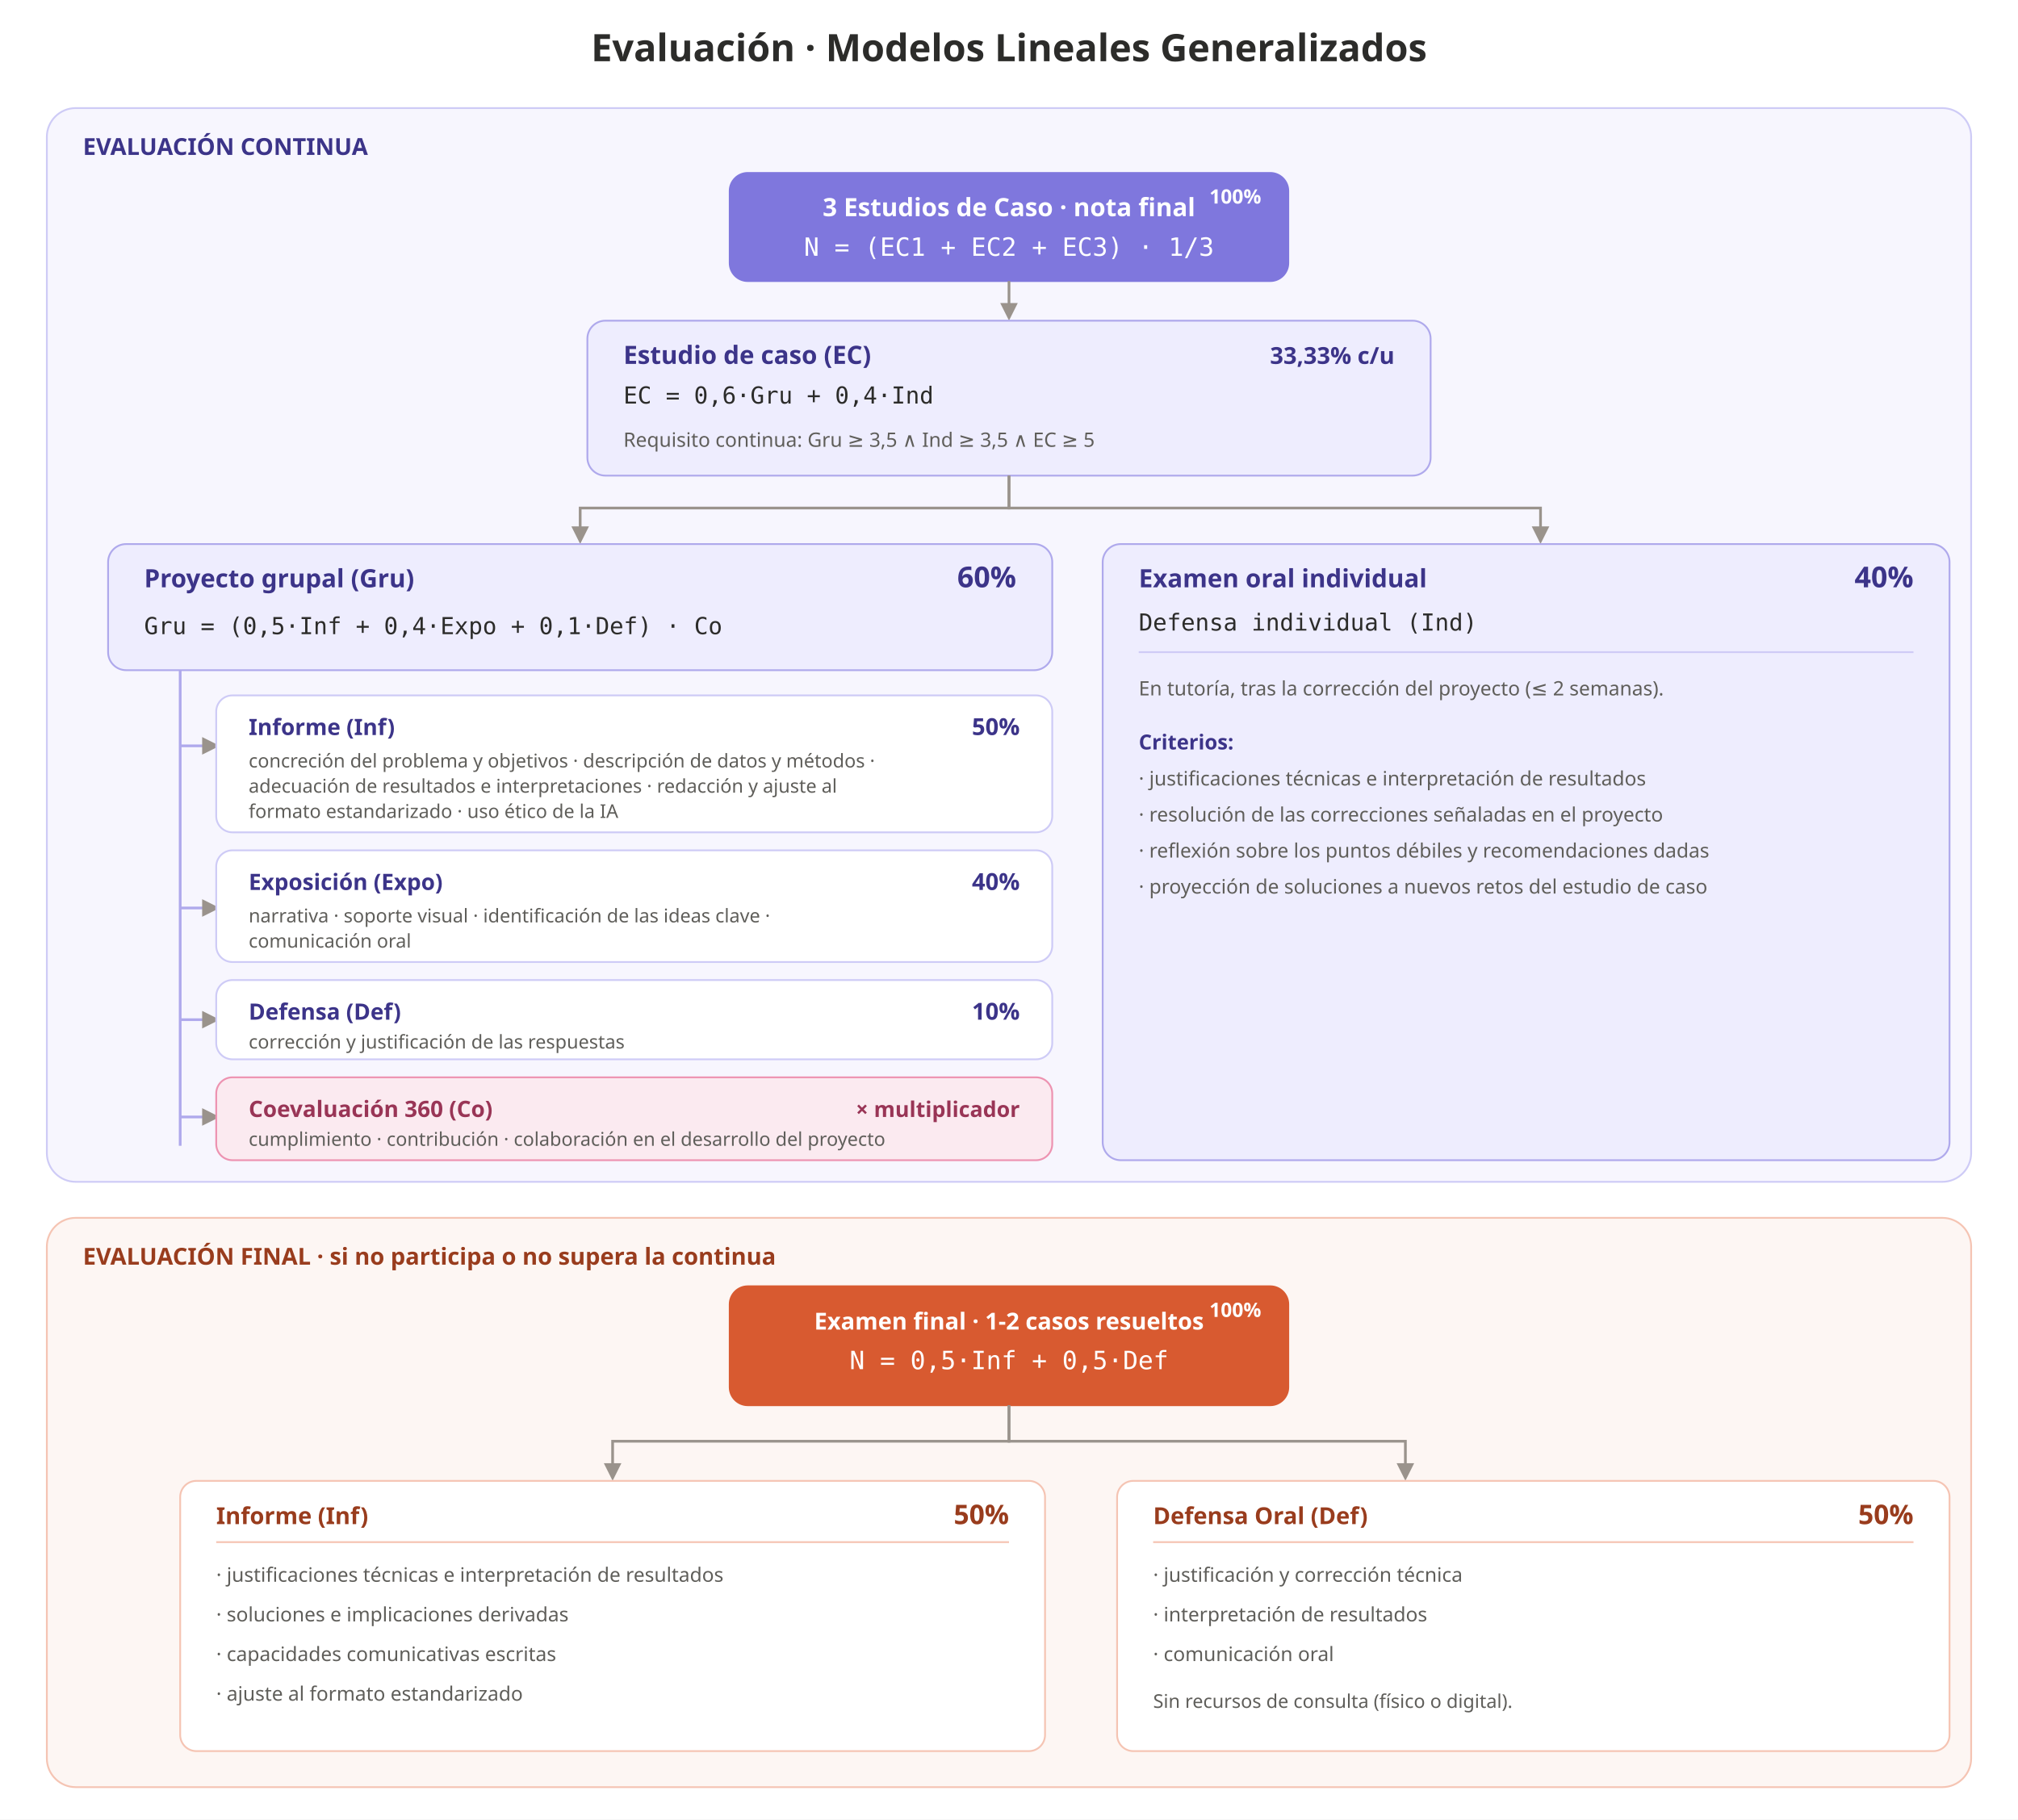
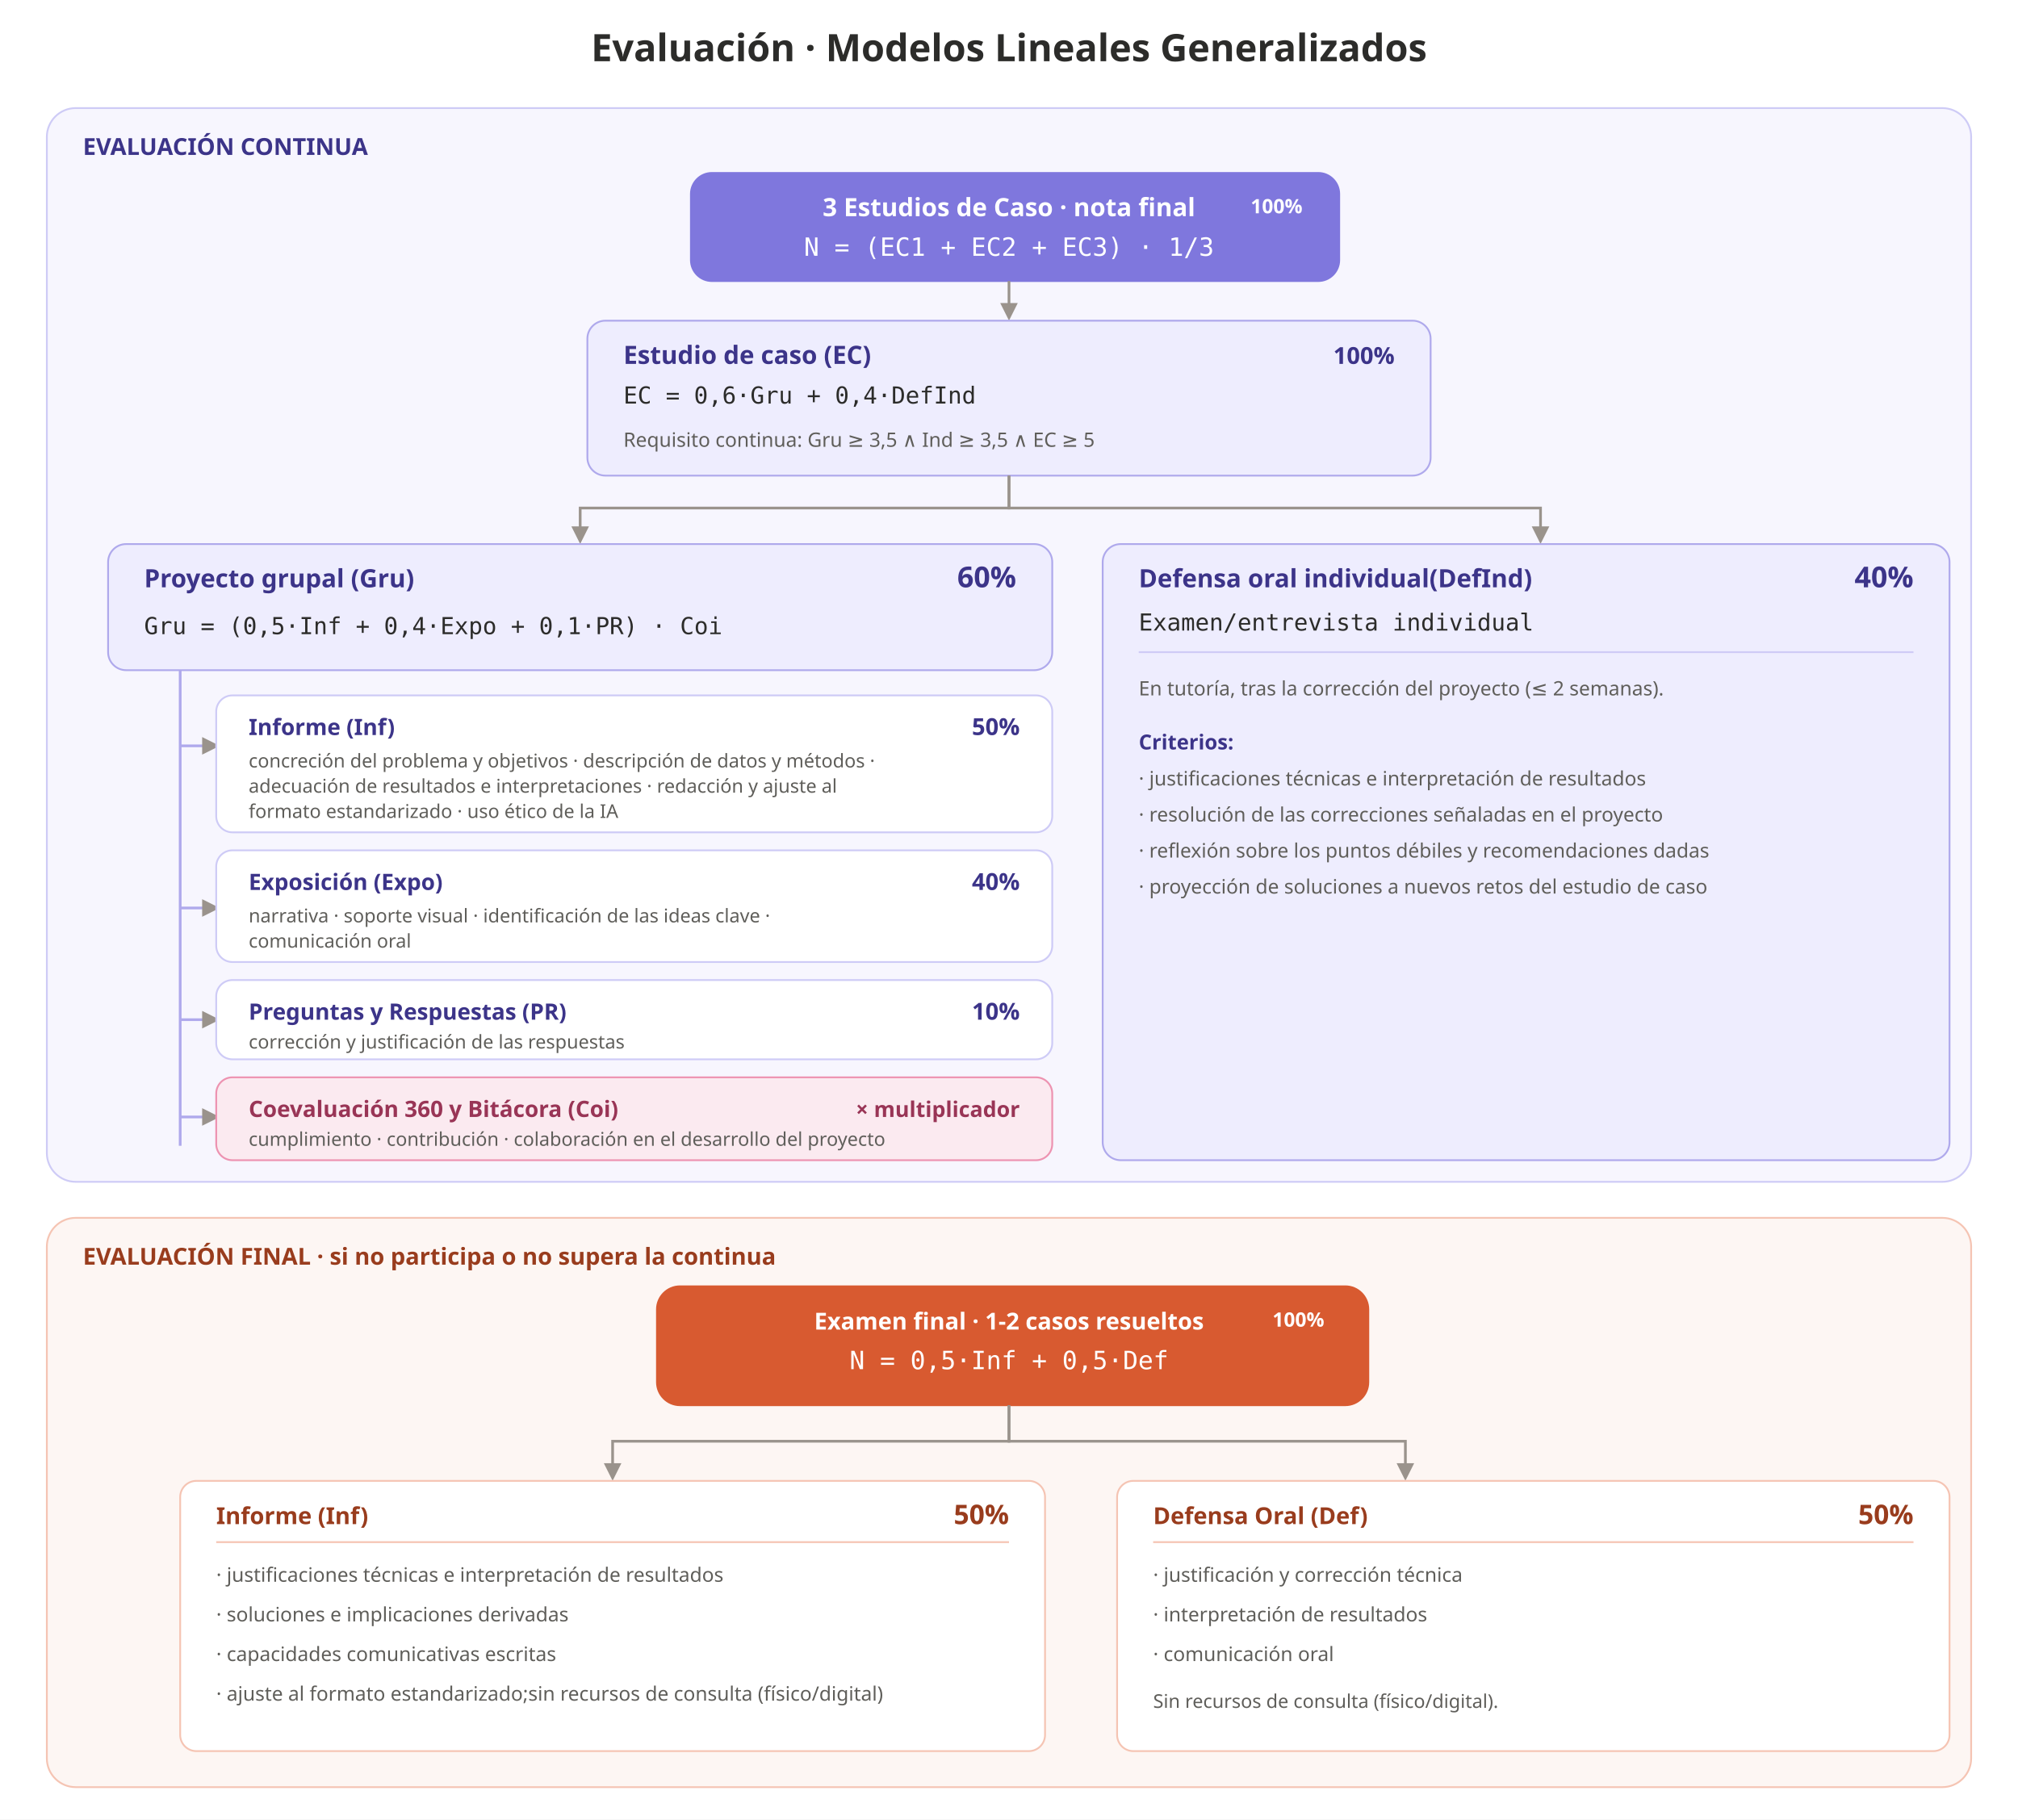
- <svg xmlns="http://www.w3.org/2000/svg" viewBox="0 0 1120 1010" role="img" font-family="'Segoe UI',system-ui,sans-serif">
-   <style>
+ <svg xmlns="http://www.w3.org/2000/svg" viewBox="0 0 1120 1010" role="img" font-family="'Segoe UI',system-ui,sans-serif" version="1.1" id="svg52">
+   <style id="style1">
  .t{fill:#2C2C2A;} .tv{fill:#3C3489;} .to{fill:#993C1D;} .tw{fill:#fff;}
  .h{font-weight:700;} .lbl{fill:#5F5E5A;} .crit{fill:#5F5E5A;}
  .f{font-family:'JetBrains Mono',Consolas,monospace;}
  text{font-family:'Segoe UI',system-ui,sans-serif;}
</style>
-   <defs>
+   <defs id="defs1">
    <marker id="a" viewBox="0 0 10 10" refX="8" refY="5" markerWidth="6.5" markerHeight="6.5" orient="auto-start-reverse">
-       <path d="M0,0 L10,5 L0,10 z" fill="#9a938c" />
+       <path d="M0,0 L10,5 L0,10 z" fill="#9a938c" id="path1" />
    </marker>
  </defs>
-   <rect x="0" y="0" width="1120" height="1010" fill="#ffffff" />
-   <text x="560" y="34" text-anchor="middle" class="t h" font-size="21">Evaluación · Modelos Lineales Generalizados</text>
-   <rect x="26" y="60" width="1068" height="596" rx="16" fill="#F7F6FE" stroke="#CECBF6" />
-   <text x="46" y="86" class="tv h" font-size="13">EVALUACIÓN CONTINUA</text>
-   <rect x="405" y="96" width="310" height="60" rx="10" fill="#7F77DD" stroke="#7F77DD" />
-   <text x="560" y="120" text-anchor="middle" class="tw h" font-size="14">3 Estudios de Caso · nota final</text>
-   <text x="560" y="142" text-anchor="middle" class="tw f" font-size="14">N = (EC1 + EC2 + EC3) · 1/3</text>
-   <text x="700" y="113" text-anchor="end" class="tw h" font-size="11">100%</text>
-   <path d="M560,156 V176" fill="none" stroke="#9a938c" stroke-width="1.5" marker-end="url(#a)" />
-   <rect x="326" y="178" width="468" height="86" rx="10" fill="#EEEDFE" stroke="#AFA9EC" />
-   <text x="346" y="202" class="tv h" font-size="14">Estudio de caso (EC)</text>
-   <text x="774" y="202" text-anchor="end" class="tv h" font-size="13">33,33% c/u</text>
-   <text x="346" y="224" class="t f" font-size="13">EC = 0,6·Gru + 0,4·Ind</text>
-   <text x="346" y="248" class="crit" font-size="11">Requisito continua:  Gru ≥ 3,5  ∧  Ind ≥ 3,5  ∧  EC ≥ 5</text>
-   <path d="M560,264 V282 H322 V300" fill="none" stroke="#9a938c" stroke-width="1.5" marker-end="url(#a)" />
-   <path d="M560,264 V282 H855 V300" fill="none" stroke="#9a938c" stroke-width="1.5" marker-end="url(#a)" />
-   <rect x="60" y="302" width="524" height="70" rx="10" fill="#EEEDFE" stroke="#AFA9EC" />
-   <text x="80" y="326" class="tv h" font-size="14">Proyecto grupal (Gru)</text>
-   <text x="564" y="326" text-anchor="end" class="tv h" font-size="16">60%</text>
-   <text x="80" y="352" class="t f" font-size="13">Gru = (0,5·Inf + 0,4·Expo + 0,1·Def) · Co</text>
-   <path d="M100,372 V636 " fill="none" stroke="#AFA9EC" stroke-width="1.5" />
-   <path d="M100,414 H120" fill="none" stroke="#AFA9EC" stroke-width="1.5" marker-end="url(#a)" />
-   <rect x="120" y="386" width="464" height="76" rx="9" fill="#fff" stroke="#CECBF6" />
-   <text x="138" y="408" class="tv h" font-size="12.5">Informe (Inf)</text>
-   <text x="566" y="408" text-anchor="end" class="tv h" font-size="13">50%</text>
-   <text x="138" y="426" class="crit" font-size="10.5">concreción del problema y objetivos · descripción de datos y métodos ·</text>
-   <text x="138" y="440" class="crit" font-size="10.5">adecuación de resultados e interpretaciones · redacción y ajuste al</text>
-   <text x="138" y="454" class="crit" font-size="10.5">formato estandarizado · uso ético de la IA</text>
-   <path d="M100,504 H120" fill="none" stroke="#AFA9EC" stroke-width="1.5" marker-end="url(#a)" />
-   <rect x="120" y="472" width="464" height="62" rx="9" fill="#fff" stroke="#CECBF6" />
-   <text x="138" y="494" class="tv h" font-size="12.5">Exposición (Expo)</text>
-   <text x="566" y="494" text-anchor="end" class="tv h" font-size="13">40%</text>
-   <text x="138" y="512" class="crit" font-size="10.5">narrativa · soporte visual · identificación de las ideas clave ·</text>
-   <text x="138" y="526" class="crit" font-size="10.5">comunicación oral</text>
-   <path d="M100,566 H120" fill="none" stroke="#AFA9EC" stroke-width="1.5" marker-end="url(#a)" />
-   <rect x="120" y="544" width="464" height="44" rx="9" fill="#fff" stroke="#CECBF6" />
-   <text x="138" y="566" class="tv h" font-size="12.5">Defensa (Def)</text>
-   <text x="566" y="566" text-anchor="end" class="tv h" font-size="13">10%</text>
-   <text x="138" y="582" class="crit" font-size="10.5">corrección y justificación de las respuestas</text>
-   <path d="M100,620 H120" fill="none" stroke="#AFA9EC" stroke-width="1.5" marker-end="url(#a)" />
-   <rect x="120" y="598" width="464" height="46" rx="9" fill="#FBEAF0" stroke="#ED93B1" />
-   <text x="138" y="620" class="h" fill="#993556" font-size="12.5">Coevaluación 360 (Co)</text>
-   <text x="566" y="620" text-anchor="end" class="h" fill="#993556" font-size="12">× multiplicador</text>
-   <text x="138" y="636" class="crit" font-size="10.5">cumplimiento · contribución · colaboración en el desarrollo del proyecto</text>
-   <rect x="612" y="302" width="470" height="342" rx="10" fill="#EEEDFE" stroke="#AFA9EC" />
-   <text x="632" y="326" class="tv h" font-size="14">Examen oral individual</text>
-   <text x="1062" y="326" text-anchor="end" class="tv h" font-size="16">40%</text>
-   <text x="632" y="350" class="t f" font-size="13">Defensa individual (Ind)</text>
-   <line x1="632" y1="362" x2="1062" y2="362" stroke="#CECBF6" />
-   <text x="632" y="386" class="crit" font-size="11">En tutoría, tras la corrección del proyecto (≤ 2 semanas).</text>
-   <text x="632" y="416" class="tv h" font-size="11.5">Criterios:</text>
-   <text x="632" y="436" class="crit" font-size="11">· justificaciones técnicas e interpretación de resultados</text>
-   <text x="632" y="456" class="crit" font-size="11">· resolución de las correcciones señaladas en el proyecto</text>
-   <text x="632" y="476" class="crit" font-size="11">· reflexión sobre los puntos débiles y recomendaciones dadas</text>
-   <text x="632" y="496" class="crit" font-size="11">· proyección de soluciones a nuevos retos del estudio de caso</text>
-   <rect x="26" y="676" width="1068" height="316" rx="16" fill="#FDF6F3" stroke="#F5C4B3" />
-   <text x="46" y="702" class="to h" font-size="13">EVALUACIÓN FINAL · si no participa o no supera la continua</text>
-   <rect x="405" y="714" width="310" height="66" rx="10" fill="#D85A30" stroke="#D85A30" />
-   <text x="560" y="738" text-anchor="middle" class="tw h" font-size="13">Examen final · 1-2 casos resueltos</text>
-   <text x="560" y="760" text-anchor="middle" class="tw f" font-size="14">N = 0,5·Inf + 0,5·Def</text>
-   <text x="700" y="731" text-anchor="end" class="tw h" font-size="11">100%</text>
-   <path d="M560,780 V800 H340 V820" fill="none" stroke="#9a938c" stroke-width="1.5" marker-end="url(#a)" />
-   <path d="M560,780 V800 H780 V820" fill="none" stroke="#9a938c" stroke-width="1.5" marker-end="url(#a)" />
-   <rect x="100" y="822" width="480" height="150" rx="9" fill="#fff" stroke="#F5C4B3" />
-   <text x="120" y="846" class="to h" font-size="13">Informe (Inf)</text>
-   <text x="560" y="846" text-anchor="end" class="to h" font-size="15">50%</text>
-   <line x1="120" y1="856" x2="560" y2="856" stroke="#F5C4B3" />
-   <text x="120" y="878" class="crit" font-size="11">· justificaciones técnicas e interpretación de resultados</text>
-   <text x="120" y="900" class="crit" font-size="11">· soluciones e implicaciones derivadas</text>
-   <text x="120" y="922" class="crit" font-size="11">· capacidades comunicativas escritas</text>
-   <text x="120" y="944" class="crit" font-size="11">· ajuste al formato estandarizado</text>
-   <rect x="620" y="822" width="462" height="150" rx="9" fill="#fff" stroke="#F5C4B3" />
-   <text x="640" y="846" class="to h" font-size="13">Defensa Oral (Def)</text>
-   <text x="1062" y="846" text-anchor="end" class="to h" font-size="15">50%</text>
-   <line x1="640" y1="856" x2="1062" y2="856" stroke="#F5C4B3" />
-   <text x="640" y="878" class="crit" font-size="11">· justificación y corrección técnica</text>
-   <text x="640" y="900" class="crit" font-size="11">· interpretación de resultados</text>
-   <text x="640" y="922" class="crit" font-size="11">· comunicación oral</text>
-   <text x="640" y="948" class="crit" font-size="10.5">Sin recursos de consulta (físico o digital).</text>
+   <rect x="0" y="0" width="1120" height="1010" fill="#ffffff" id="rect1" />
+   <text x="560" y="34" text-anchor="middle" class="t h" font-size="21" id="text1">Evaluación · Modelos Lineales Generalizados</text>
+   <rect x="26" y="60" width="1068" height="596" rx="16" fill="#F7F6FE" stroke="#CECBF6" id="rect2" />
+   <text x="46" y="86" class="tv h" font-size="13" id="text2">EVALUACIÓN CONTINUA</text>
+   <rect x="383.5" y="96.038" width="359.731" height="59.923" rx="11.604" fill="#7f77dd" stroke="#7f77dd" id="rect3" style="stroke-width:1.077" />
+   <text x="560" y="120" text-anchor="middle" class="tw h" font-size="14" id="text3">3 Estudios de Caso · nota final</text>
+   <text x="560" y="142" text-anchor="middle" class="tw f" font-size="14" id="text4">N = (EC1 + EC2 + EC3) · 1/3</text>
+   <text x="722.885" y="118.385" text-anchor="end" class="tw h" font-size="11px" id="text5">100%</text>
+   <path d="M560,156 V176" fill="none" stroke="#9a938c" stroke-width="1.5" marker-end="url(#a)" id="path5" />
+   <rect x="326" y="178" width="468" height="86" rx="10" fill="#EEEDFE" stroke="#AFA9EC" id="rect5" />
+   <text x="346" y="202" class="tv h" font-size="14" id="text6">Estudio de caso (EC)</text>
+   <text x="774" y="202" text-anchor="end" class="tv h" font-size="13px" id="text7">100%</text>
+   <text x="346" y="224" class="t f" font-size="13px" id="text8">EC = 0,6·Gru + 0,4·DefInd</text>
+   <text x="346" y="248" class="crit" font-size="11" id="text9">Requisito continua:  Gru ≥ 3,5  ∧  Ind ≥ 3,5  ∧  EC ≥ 5</text>
+   <path d="M560,264 V282 H322 V300" fill="none" stroke="#9a938c" stroke-width="1.5" marker-end="url(#a)" id="path9" />
+   <path d="M560,264 V282 H855 V300" fill="none" stroke="#9a938c" stroke-width="1.5" marker-end="url(#a)" id="path10" />
+   <rect x="60" y="302" width="524" height="70" rx="10" fill="#EEEDFE" stroke="#AFA9EC" id="rect10" />
+   <text x="80" y="326" class="tv h" font-size="14" id="text10">Proyecto grupal (Gru)</text>
+   <text x="564" y="326" text-anchor="end" class="tv h" font-size="16" id="text11">60%</text>
+   <text x="80" y="352" class="t f" font-size="13px" id="text12">Gru = (0,5·Inf + 0,4·Expo + 0,1·PR) · Coi</text>
+   <path d="M100,372 V636 " fill="none" stroke="#AFA9EC" stroke-width="1.5" id="path12" />
+   <path d="M100,414 H120" fill="none" stroke="#AFA9EC" stroke-width="1.5" marker-end="url(#a)" id="path13" />
+   <rect x="120" y="386" width="464" height="76" rx="9" fill="#fff" stroke="#CECBF6" id="rect13" />
+   <text x="138" y="408" class="tv h" font-size="12.5" id="text13">Informe (Inf)</text>
+   <text x="566" y="408" text-anchor="end" class="tv h" font-size="13" id="text14">50%</text>
+   <text x="138" y="426" class="crit" font-size="10.5" id="text15">concreción del problema y objetivos · descripción de datos y métodos ·</text>
+   <text x="138" y="440" class="crit" font-size="10.5" id="text16">adecuación de resultados e interpretaciones · redacción y ajuste al</text>
+   <text x="138" y="454" class="crit" font-size="10.5" id="text17">formato estandarizado · uso ético de la IA</text>
+   <path d="M100,504 H120" fill="none" stroke="#AFA9EC" stroke-width="1.5" marker-end="url(#a)" id="path17" />
+   <rect x="120" y="472" width="464" height="62" rx="9" fill="#fff" stroke="#CECBF6" id="rect17" />
+   <text x="138" y="494" class="tv h" font-size="12.5" id="text18">Exposición (Expo)</text>
+   <text x="566" y="494" text-anchor="end" class="tv h" font-size="13" id="text19">40%</text>
+   <text x="138" y="512" class="crit" font-size="10.5" id="text20">narrativa · soporte visual · identificación de las ideas clave ·</text>
+   <text x="138" y="526" class="crit" font-size="10.5" id="text21">comunicación oral</text>
+   <path d="M100,566 H120" fill="none" stroke="#AFA9EC" stroke-width="1.5" marker-end="url(#a)" id="path21" />
+   <rect x="120" y="544" width="464" height="44" rx="9" fill="#fff" stroke="#CECBF6" id="rect21" />
+   <text x="138" y="566" class="tv h" font-size="12.5" id="text22">Preguntas y Respuestas (PR)</text>
+   <text x="566" y="566" text-anchor="end" class="tv h" font-size="13" id="text23">10%</text>
+   <text x="138" y="582" class="crit" font-size="10.5" id="text24">corrección y justificación de las respuestas</text>
+   <path d="M100,620 H120" fill="none" stroke="#AFA9EC" stroke-width="1.5" marker-end="url(#a)" id="path24" />
+   <rect x="120" y="598" width="464" height="46" rx="9" fill="#FBEAF0" stroke="#ED93B1" id="rect24" />
+   <text x="138" y="620" class="h" fill="#993556" font-size="12.5px" id="text25">Coevaluación 360 y Bitácora (Coi)</text>
+   <text x="566" y="620" text-anchor="end" class="h" fill="#993556" font-size="12" id="text26">× multiplicador</text>
+   <text x="138" y="636" class="crit" font-size="10.5" id="text27">cumplimiento · contribución · colaboración en el desarrollo del proyecto</text>
+   <rect x="612" y="302" width="470" height="342" rx="10" fill="#EEEDFE" stroke="#AFA9EC" id="rect27" />
+   <text x="632" y="326" class="tv h" font-size="14px" id="text28">Defensa oral individual(DefInd)</text>
+   <text x="1062" y="326" text-anchor="end" class="tv h" font-size="16" id="text29">40%</text>
+   <text x="632" y="350" class="t f" font-size="13px" id="text30">Examen/entrevista individual</text>
+   <line x1="632" y1="362" x2="1062" y2="362" stroke="#CECBF6" id="line30" />
+   <text x="632" y="386" class="crit" font-size="11" id="text31">En tutoría, tras la corrección del proyecto (≤ 2 semanas).</text>
+   <text x="632" y="416" class="tv h" font-size="11.5" id="text32">Criterios:</text>
+   <text x="632" y="436" class="crit" font-size="11" id="text33">· justificaciones técnicas e interpretación de resultados</text>
+   <text x="632" y="456" class="crit" font-size="11" id="text34">· resolución de las correcciones señaladas en el proyecto</text>
+   <text x="632" y="476" class="crit" font-size="11" id="text35">· reflexión sobre los puntos débiles y recomendaciones dadas</text>
+   <text x="632" y="496" class="crit" font-size="11" id="text36">· proyección de soluciones a nuevos retos del estudio de caso</text>
+   <rect x="26" y="676" width="1068" height="316" rx="16" fill="#FDF6F3" stroke="#F5C4B3" id="rect36" />
+   <text x="46" y="702" class="to h" font-size="13" id="text37">EVALUACIÓN FINAL · si no participa o no supera la continua</text>
+   <rect x="364.679" y="714.064" width="394.68" height="65.873" rx="12.732" fill="#d85a30" stroke="#d85a30" id="rect37" style="stroke-width:1.127" />
+   <text x="560" y="738" text-anchor="middle" class="tw h" font-size="13" id="text38">Examen final · 1-2 casos resueltos</text>
+   <text x="560" y="760" text-anchor="middle" class="tw f" font-size="14" id="text39">N = 0,5·Inf + 0,5·Def</text>
+   <text x="735" y="736.385" text-anchor="end" class="tw h" font-size="11px" id="text40">100%</text>
+   <path d="M560,780 V800 H340 V820" fill="none" stroke="#9a938c" stroke-width="1.5" marker-end="url(#a)" id="path40" />
+   <path d="M560,780 V800 H780 V820" fill="none" stroke="#9a938c" stroke-width="1.5" marker-end="url(#a)" id="path41" />
+   <rect x="100" y="822" width="480" height="150" rx="9" fill="#fff" stroke="#F5C4B3" id="rect41" />
+   <text x="120" y="846" class="to h" font-size="13" id="text41">Informe (Inf)</text>
+   <text x="560" y="846" text-anchor="end" class="to h" font-size="15" id="text42">50%</text>
+   <line x1="120" y1="856" x2="560" y2="856" stroke="#F5C4B3" id="line42" />
+   <text x="120" y="878" class="crit" font-size="11" id="text43">· justificaciones técnicas e interpretación de resultados</text>
+   <text x="120" y="900" class="crit" font-size="11" id="text44">· soluciones e implicaciones derivadas</text>
+   <text x="120" y="922" class="crit" font-size="11" id="text45">· capacidades comunicativas escritas</text>
+   <text x="120" y="944" class="crit" font-size="11px" id="text46">· ajuste al formato estandarizado;sin recursos de consulta (físico/digital)</text>
+   <rect x="620" y="822" width="462" height="150" rx="9" fill="#fff" stroke="#F5C4B3" id="rect46" />
+   <text x="640" y="846" class="to h" font-size="13px" id="text47">Defensa Oral (Def)</text>
+   <text x="1062" y="846" text-anchor="end" class="to h" font-size="15" id="text48">50%</text>
+   <line x1="640" y1="856" x2="1062" y2="856" stroke="#F5C4B3" id="line48" />
+   <text x="640" y="878" class="crit" font-size="11" id="text49">· justificación y corrección técnica</text>
+   <text x="640" y="900" class="crit" font-size="11" id="text50">· interpretación de resultados</text>
+   <text x="640" y="922" class="crit" font-size="11" id="text51">· comunicación oral</text>
+   <text x="640" y="948" class="crit" font-size="10.5px" id="text52">Sin recursos de consulta (físico/digital).</text>
+   <text xml:space="preserve" style="text-align:start;writing-mode:lr-tb;direction:ltr;text-anchor:start;fill:#000000" x="309.615" y="945" id="text53">
+     <tspan id="tspan52" x="309.615" y="945" />
+   </text>
</svg>
